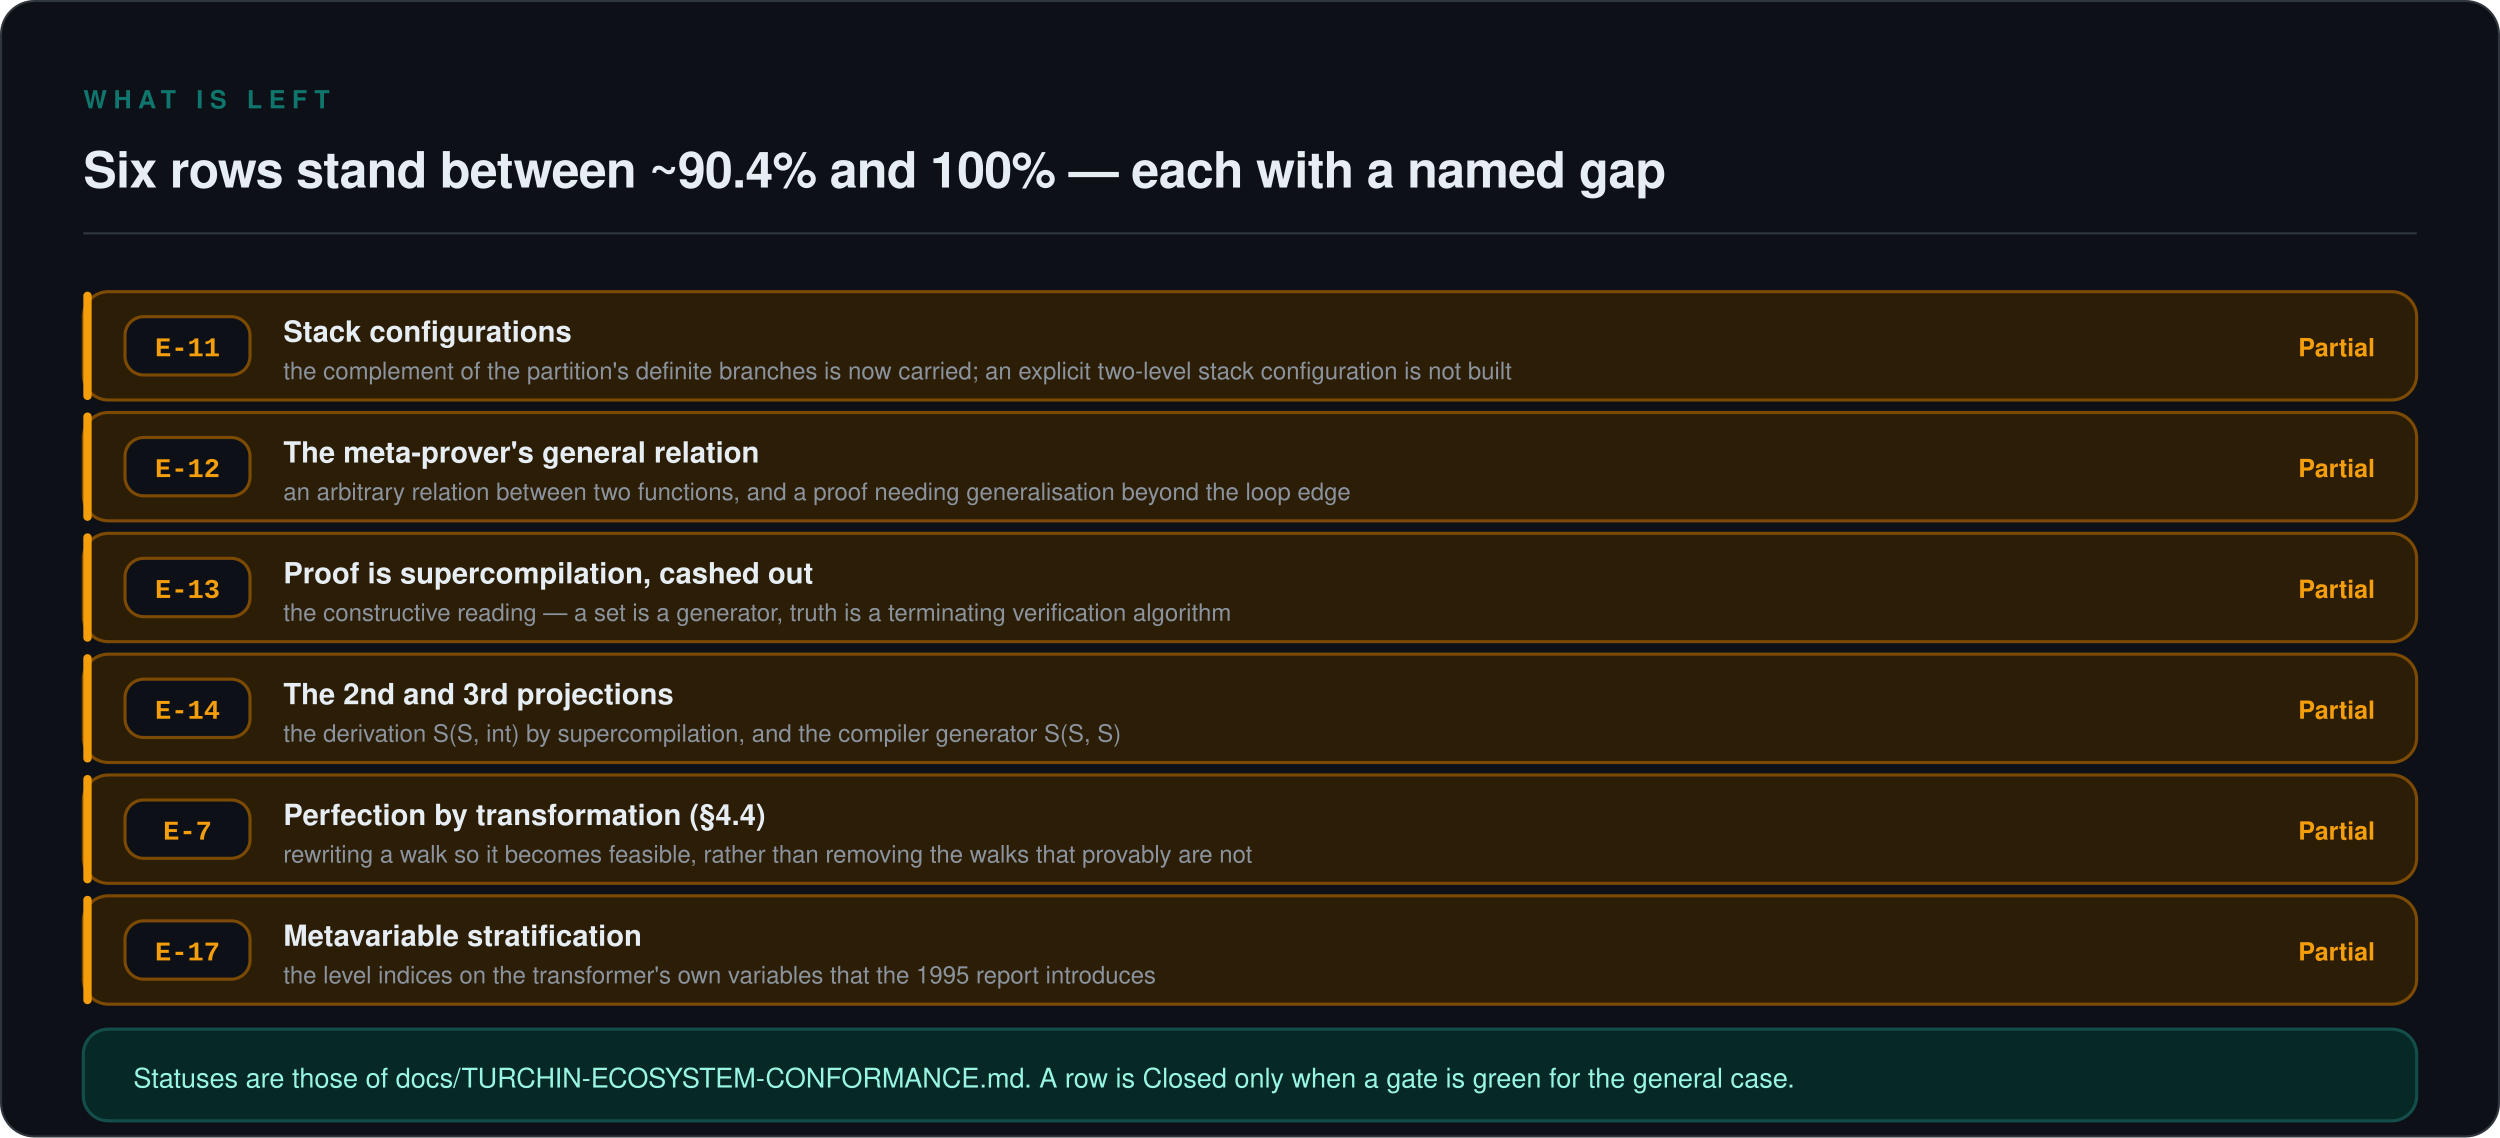
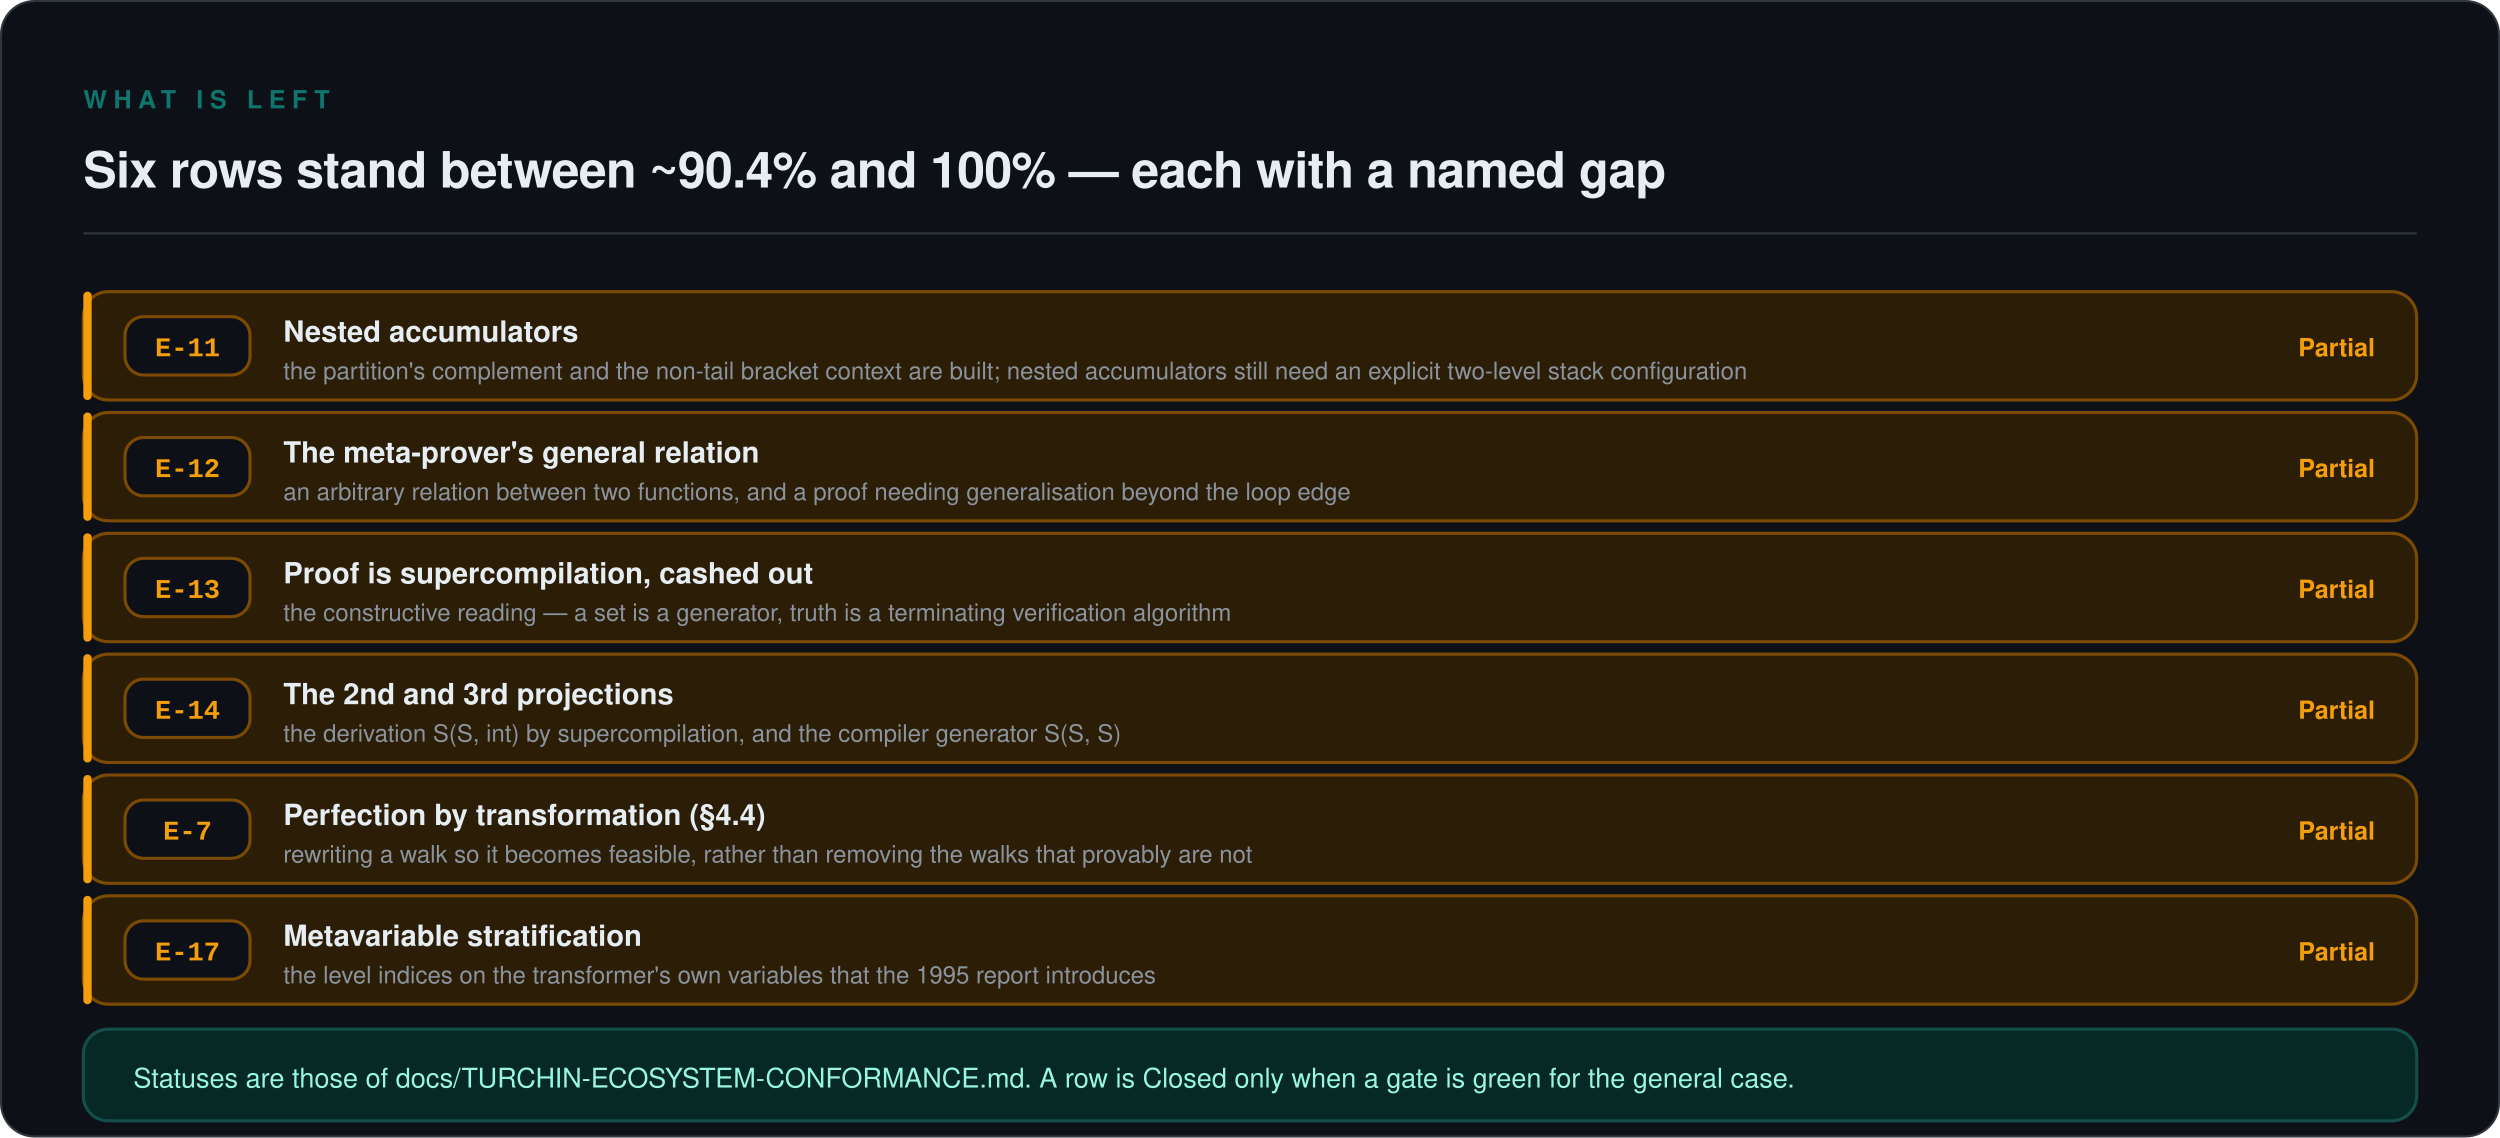
<svg xmlns="http://www.w3.org/2000/svg" viewBox="0 0 1200 546" width="1200" height="546" role="img" aria-labelledby="t d">
  <rect x="0.5" y="0.5" width="1199" height="545" rx="16" fill="#0D1117" stroke="#30363D" stroke-width="1" />
  <text x="40" y="52" font-family="ui-sans-serif, -apple-system, 'Segoe UI', Helvetica, Arial, sans-serif" font-size="12" font-weight="600" letter-spacing="3.2" fill="#0F766E">WHAT IS LEFT</text>
  <text x="40" y="90" font-family="ui-sans-serif, -apple-system, 'Segoe UI', Helvetica, Arial, sans-serif" font-size="24" font-weight="600" letter-spacing="-0.3" fill="#E6EDF3">Six rows stand between ~90.4% and 100% — each with a named gap</text>
  <line x1="40" y1="112" x2="1160" y2="112" stroke="#30363D" stroke-width="1" />
  <rect x="40" y="140" width="1120" height="52" rx="12" fill="#2B1D06" stroke="#7C4A03" stroke-width="1.5" />
  <rect x="40" y="140" width="4" height="52" rx="2" fill="#F59E0B" />
  <rect x="60" y="152" width="60" height="28" rx="9" fill="#0D1117" stroke="#7C4A03" stroke-width="1.5" />
  <text x="90" y="171" font-family="ui-monospace, SFMono-Regular, 'SF Mono', Menlo, Consolas, 'Liberation Mono', monospace" font-size="13" font-weight="600" text-anchor="middle" fill="#F59E0B">E-11</text>
-   <text x="136" y="164" font-family="ui-sans-serif, -apple-system, 'Segoe UI', Helvetica, Arial, sans-serif" font-size="14" font-weight="600" fill="#E6EDF3">Stack configurations</text>
-   <text x="136" y="182" font-family="ui-sans-serif, -apple-system, 'Segoe UI', Helvetica, Arial, sans-serif" font-size="11.5" fill="#8B949E">the complement of the partition's definite branches is now carried; an explicit two-level stack configuration is not built</text>
+   <text x="136" y="164" font-family="ui-sans-serif, -apple-system, 'Segoe UI', Helvetica, Arial, sans-serif" font-size="14" font-weight="600" fill="#E6EDF3">Nested accumulators</text>
+   <text x="136" y="182" font-family="ui-sans-serif, -apple-system, 'Segoe UI', Helvetica, Arial, sans-serif" font-size="11.5" fill="#8B949E">the partition's complement and the non-tail bracket context are built; nested accumulators still need an explicit two-level stack configuration</text>
  <text x="1140" y="171" font-family="ui-sans-serif, -apple-system, 'Segoe UI', Helvetica, Arial, sans-serif" font-size="12" font-weight="600" text-anchor="end" fill="#F59E0B">Partial</text>
  <rect x="40" y="198" width="1120" height="52" rx="12" fill="#2B1D06" stroke="#7C4A03" stroke-width="1.5" />
  <rect x="40" y="198" width="4" height="52" rx="2" fill="#F59E0B" />
  <rect x="60" y="210" width="60" height="28" rx="9" fill="#0D1117" stroke="#7C4A03" stroke-width="1.5" />
  <text x="90" y="229" font-family="ui-monospace, SFMono-Regular, 'SF Mono', Menlo, Consolas, 'Liberation Mono', monospace" font-size="13" font-weight="600" text-anchor="middle" fill="#F59E0B">E-12</text>
  <text x="136" y="222" font-family="ui-sans-serif, -apple-system, 'Segoe UI', Helvetica, Arial, sans-serif" font-size="14" font-weight="600" fill="#E6EDF3">The meta-prover's general relation</text>
  <text x="136" y="240" font-family="ui-sans-serif, -apple-system, 'Segoe UI', Helvetica, Arial, sans-serif" font-size="11.5" fill="#8B949E">an arbitrary relation between two functions, and a proof needing generalisation beyond the loop edge</text>
  <text x="1140" y="229" font-family="ui-sans-serif, -apple-system, 'Segoe UI', Helvetica, Arial, sans-serif" font-size="12" font-weight="600" text-anchor="end" fill="#F59E0B">Partial</text>
  <rect x="40" y="256" width="1120" height="52" rx="12" fill="#2B1D06" stroke="#7C4A03" stroke-width="1.5" />
  <rect x="40" y="256" width="4" height="52" rx="2" fill="#F59E0B" />
  <rect x="60" y="268" width="60" height="28" rx="9" fill="#0D1117" stroke="#7C4A03" stroke-width="1.5" />
  <text x="90" y="287" font-family="ui-monospace, SFMono-Regular, 'SF Mono', Menlo, Consolas, 'Liberation Mono', monospace" font-size="13" font-weight="600" text-anchor="middle" fill="#F59E0B">E-13</text>
  <text x="136" y="280" font-family="ui-sans-serif, -apple-system, 'Segoe UI', Helvetica, Arial, sans-serif" font-size="14" font-weight="600" fill="#E6EDF3">Proof is supercompilation, cashed out</text>
  <text x="136" y="298" font-family="ui-sans-serif, -apple-system, 'Segoe UI', Helvetica, Arial, sans-serif" font-size="11.5" fill="#8B949E">the constructive reading — a set is a generator, truth is a terminating verification algorithm</text>
  <text x="1140" y="287" font-family="ui-sans-serif, -apple-system, 'Segoe UI', Helvetica, Arial, sans-serif" font-size="12" font-weight="600" text-anchor="end" fill="#F59E0B">Partial</text>
  <rect x="40" y="314" width="1120" height="52" rx="12" fill="#2B1D06" stroke="#7C4A03" stroke-width="1.5" />
  <rect x="40" y="314" width="4" height="52" rx="2" fill="#F59E0B" />
  <rect x="60" y="326" width="60" height="28" rx="9" fill="#0D1117" stroke="#7C4A03" stroke-width="1.5" />
  <text x="90" y="345" font-family="ui-monospace, SFMono-Regular, 'SF Mono', Menlo, Consolas, 'Liberation Mono', monospace" font-size="13" font-weight="600" text-anchor="middle" fill="#F59E0B">E-14</text>
  <text x="136" y="338" font-family="ui-sans-serif, -apple-system, 'Segoe UI', Helvetica, Arial, sans-serif" font-size="14" font-weight="600" fill="#E6EDF3">The 2nd and 3rd projections</text>
  <text x="136" y="356" font-family="ui-sans-serif, -apple-system, 'Segoe UI', Helvetica, Arial, sans-serif" font-size="11.5" fill="#8B949E">the derivation S(S, int) by supercompilation, and the compiler generator S(S, S)</text>
  <text x="1140" y="345" font-family="ui-sans-serif, -apple-system, 'Segoe UI', Helvetica, Arial, sans-serif" font-size="12" font-weight="600" text-anchor="end" fill="#F59E0B">Partial</text>
  <rect x="40" y="372" width="1120" height="52" rx="12" fill="#2B1D06" stroke="#7C4A03" stroke-width="1.5" />
  <rect x="40" y="372" width="4" height="52" rx="2" fill="#F59E0B" />
  <rect x="60" y="384" width="60" height="28" rx="9" fill="#0D1117" stroke="#7C4A03" stroke-width="1.5" />
  <text x="90" y="403" font-family="ui-monospace, SFMono-Regular, 'SF Mono', Menlo, Consolas, 'Liberation Mono', monospace" font-size="13" font-weight="600" text-anchor="middle" fill="#F59E0B">E-7</text>
  <text x="136" y="396" font-family="ui-sans-serif, -apple-system, 'Segoe UI', Helvetica, Arial, sans-serif" font-size="14" font-weight="600" fill="#E6EDF3">Perfection by transformation (§4.4)</text>
  <text x="136" y="414" font-family="ui-sans-serif, -apple-system, 'Segoe UI', Helvetica, Arial, sans-serif" font-size="11.5" fill="#8B949E">rewriting a walk so it becomes feasible, rather than removing the walks that provably are not</text>
  <text x="1140" y="403" font-family="ui-sans-serif, -apple-system, 'Segoe UI', Helvetica, Arial, sans-serif" font-size="12" font-weight="600" text-anchor="end" fill="#F59E0B">Partial</text>
  <rect x="40" y="430" width="1120" height="52" rx="12" fill="#2B1D06" stroke="#7C4A03" stroke-width="1.5" />
  <rect x="40" y="430" width="4" height="52" rx="2" fill="#F59E0B" />
  <rect x="60" y="442" width="60" height="28" rx="9" fill="#0D1117" stroke="#7C4A03" stroke-width="1.5" />
  <text x="90" y="461" font-family="ui-monospace, SFMono-Regular, 'SF Mono', Menlo, Consolas, 'Liberation Mono', monospace" font-size="13" font-weight="600" text-anchor="middle" fill="#F59E0B">E-17</text>
  <text x="136" y="454" font-family="ui-sans-serif, -apple-system, 'Segoe UI', Helvetica, Arial, sans-serif" font-size="14" font-weight="600" fill="#E6EDF3">Metavariable stratification</text>
  <text x="136" y="472" font-family="ui-sans-serif, -apple-system, 'Segoe UI', Helvetica, Arial, sans-serif" font-size="11.5" fill="#8B949E">the level indices on the transformer's own variables that the 1995 report introduces</text>
  <text x="1140" y="461" font-family="ui-sans-serif, -apple-system, 'Segoe UI', Helvetica, Arial, sans-serif" font-size="12" font-weight="600" text-anchor="end" fill="#F59E0B">Partial</text>
  <rect x="40" y="494" width="1120" height="44" rx="12" fill="#062925" stroke="#134E4A" stroke-width="1.5" />
  <text x="64" y="522" font-family="ui-sans-serif, -apple-system, 'Segoe UI', Helvetica, Arial, sans-serif" font-size="13" fill="#99F6E4">Statuses are those of docs/TURCHIN-ECOSYSTEM-CONFORMANCE.md. A row is Closed only when a gate is green for the general case.</text>
</svg>
